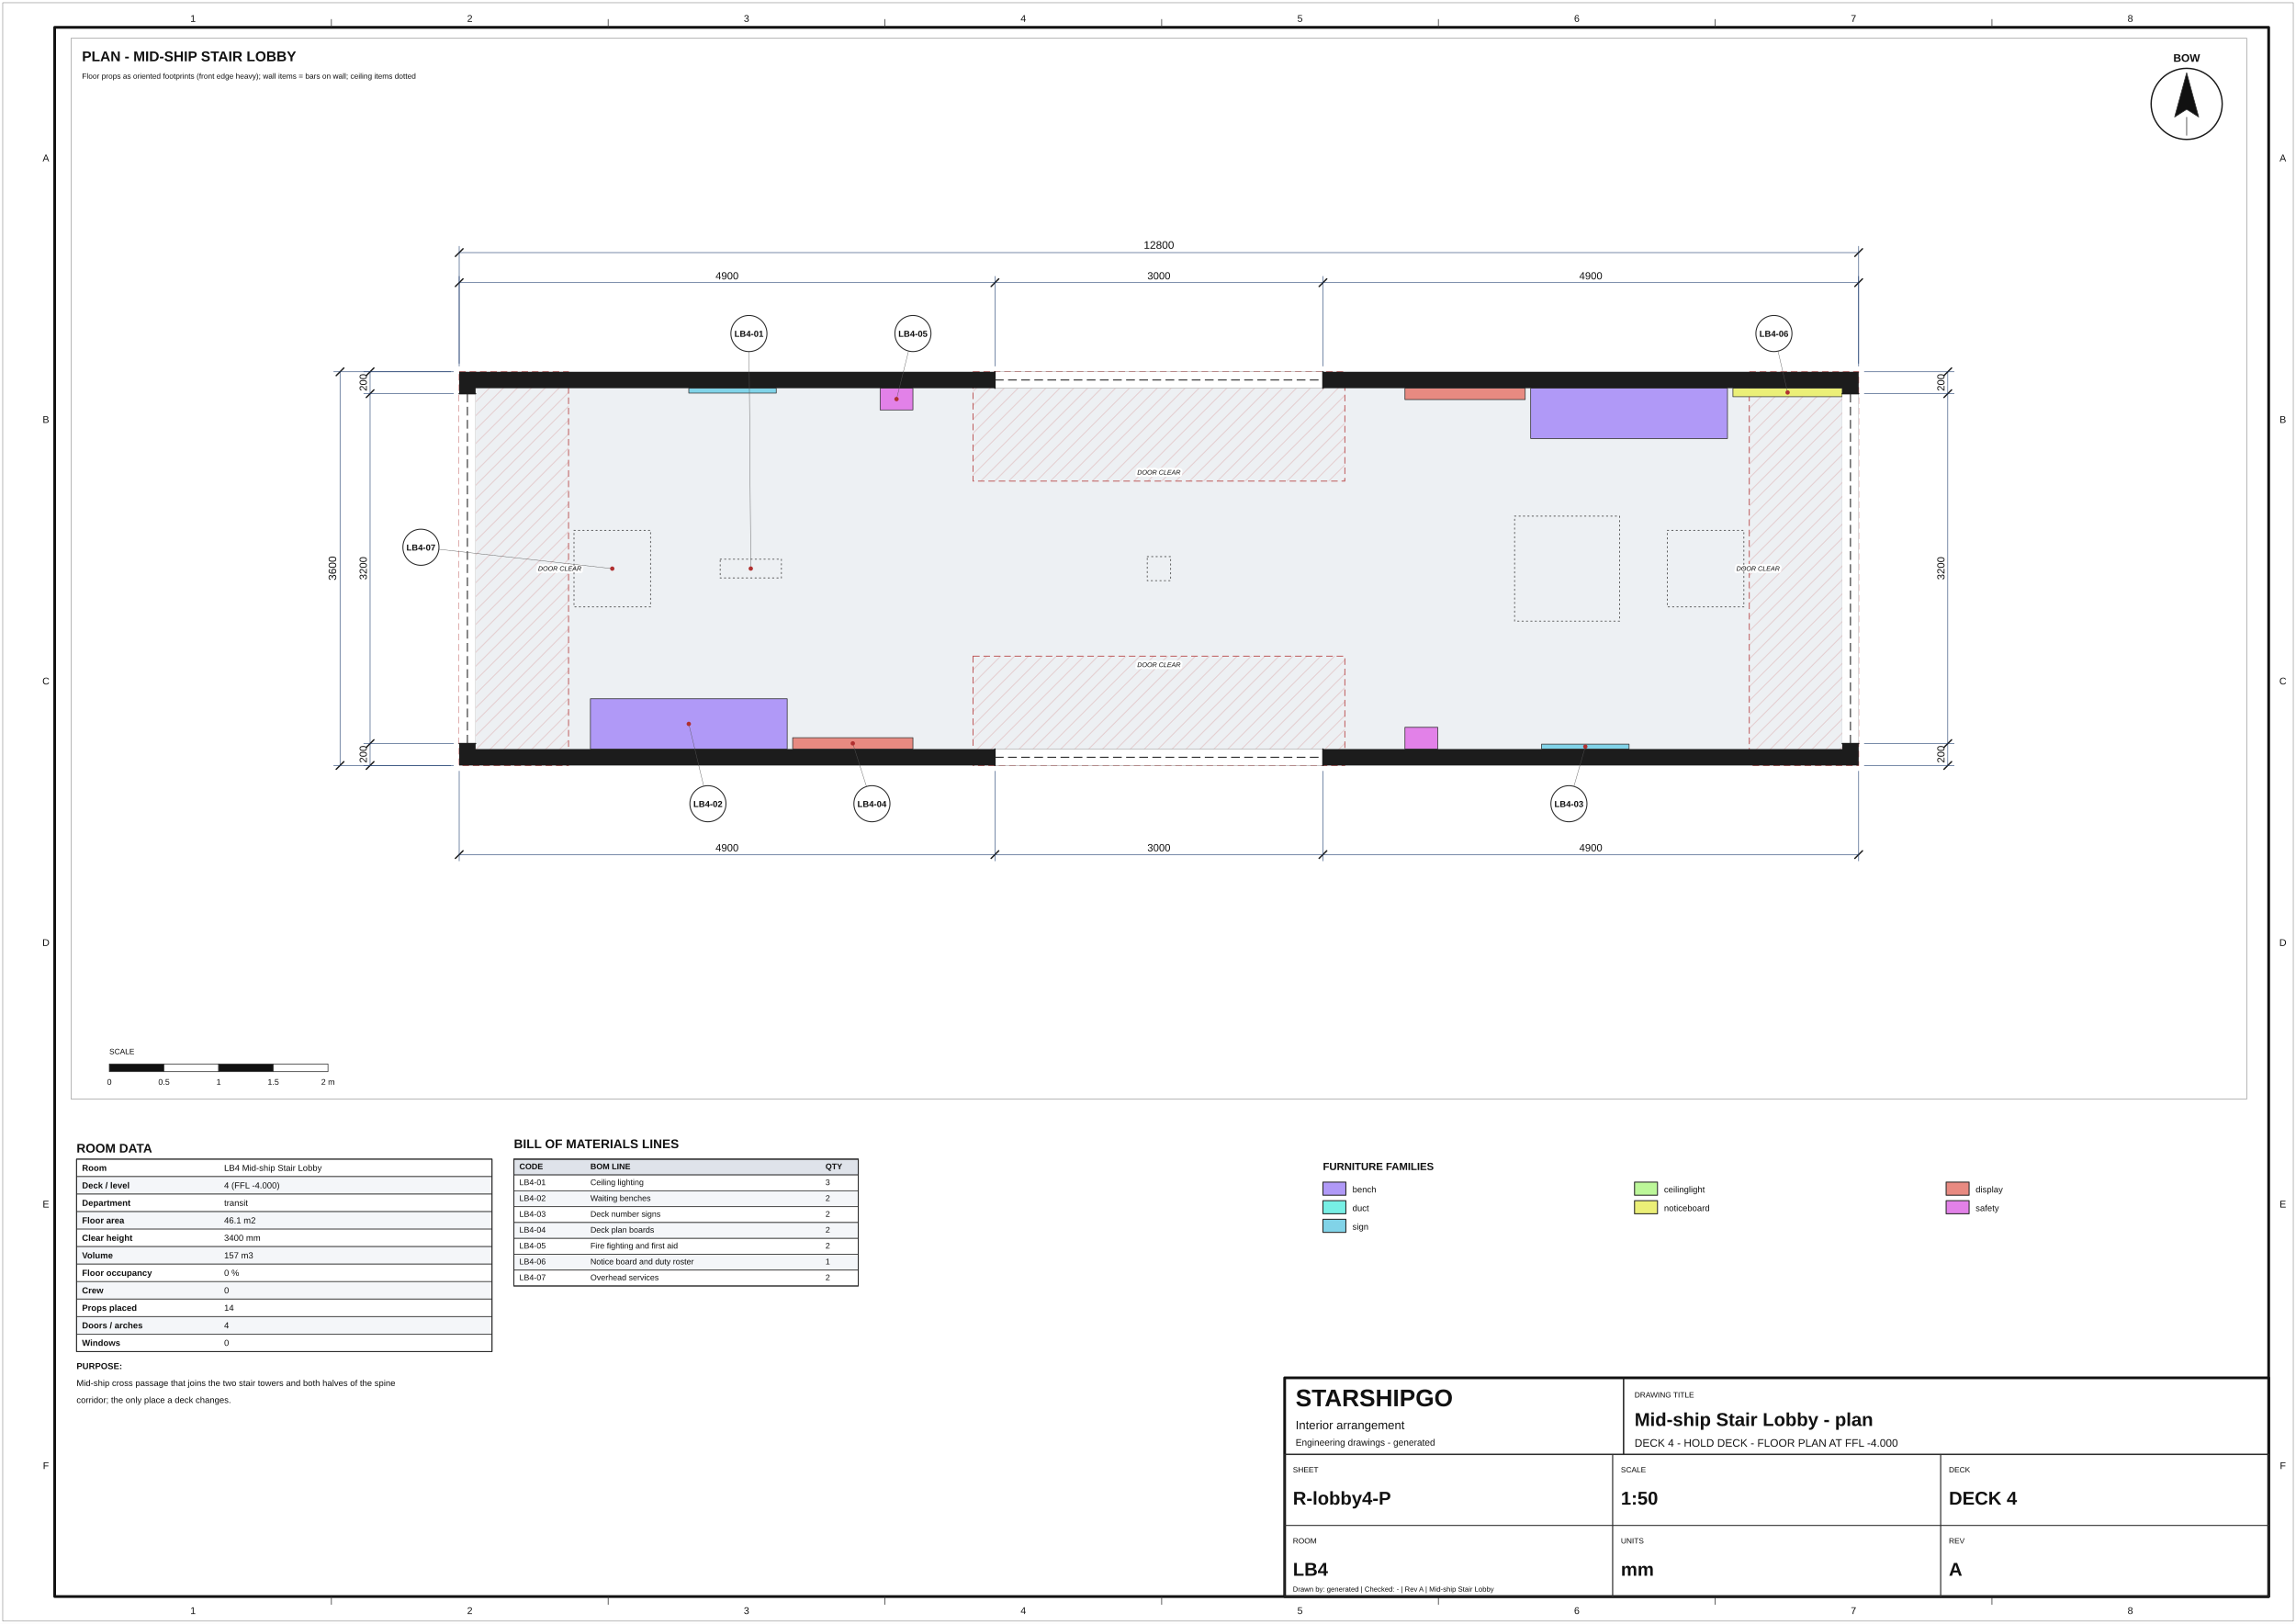
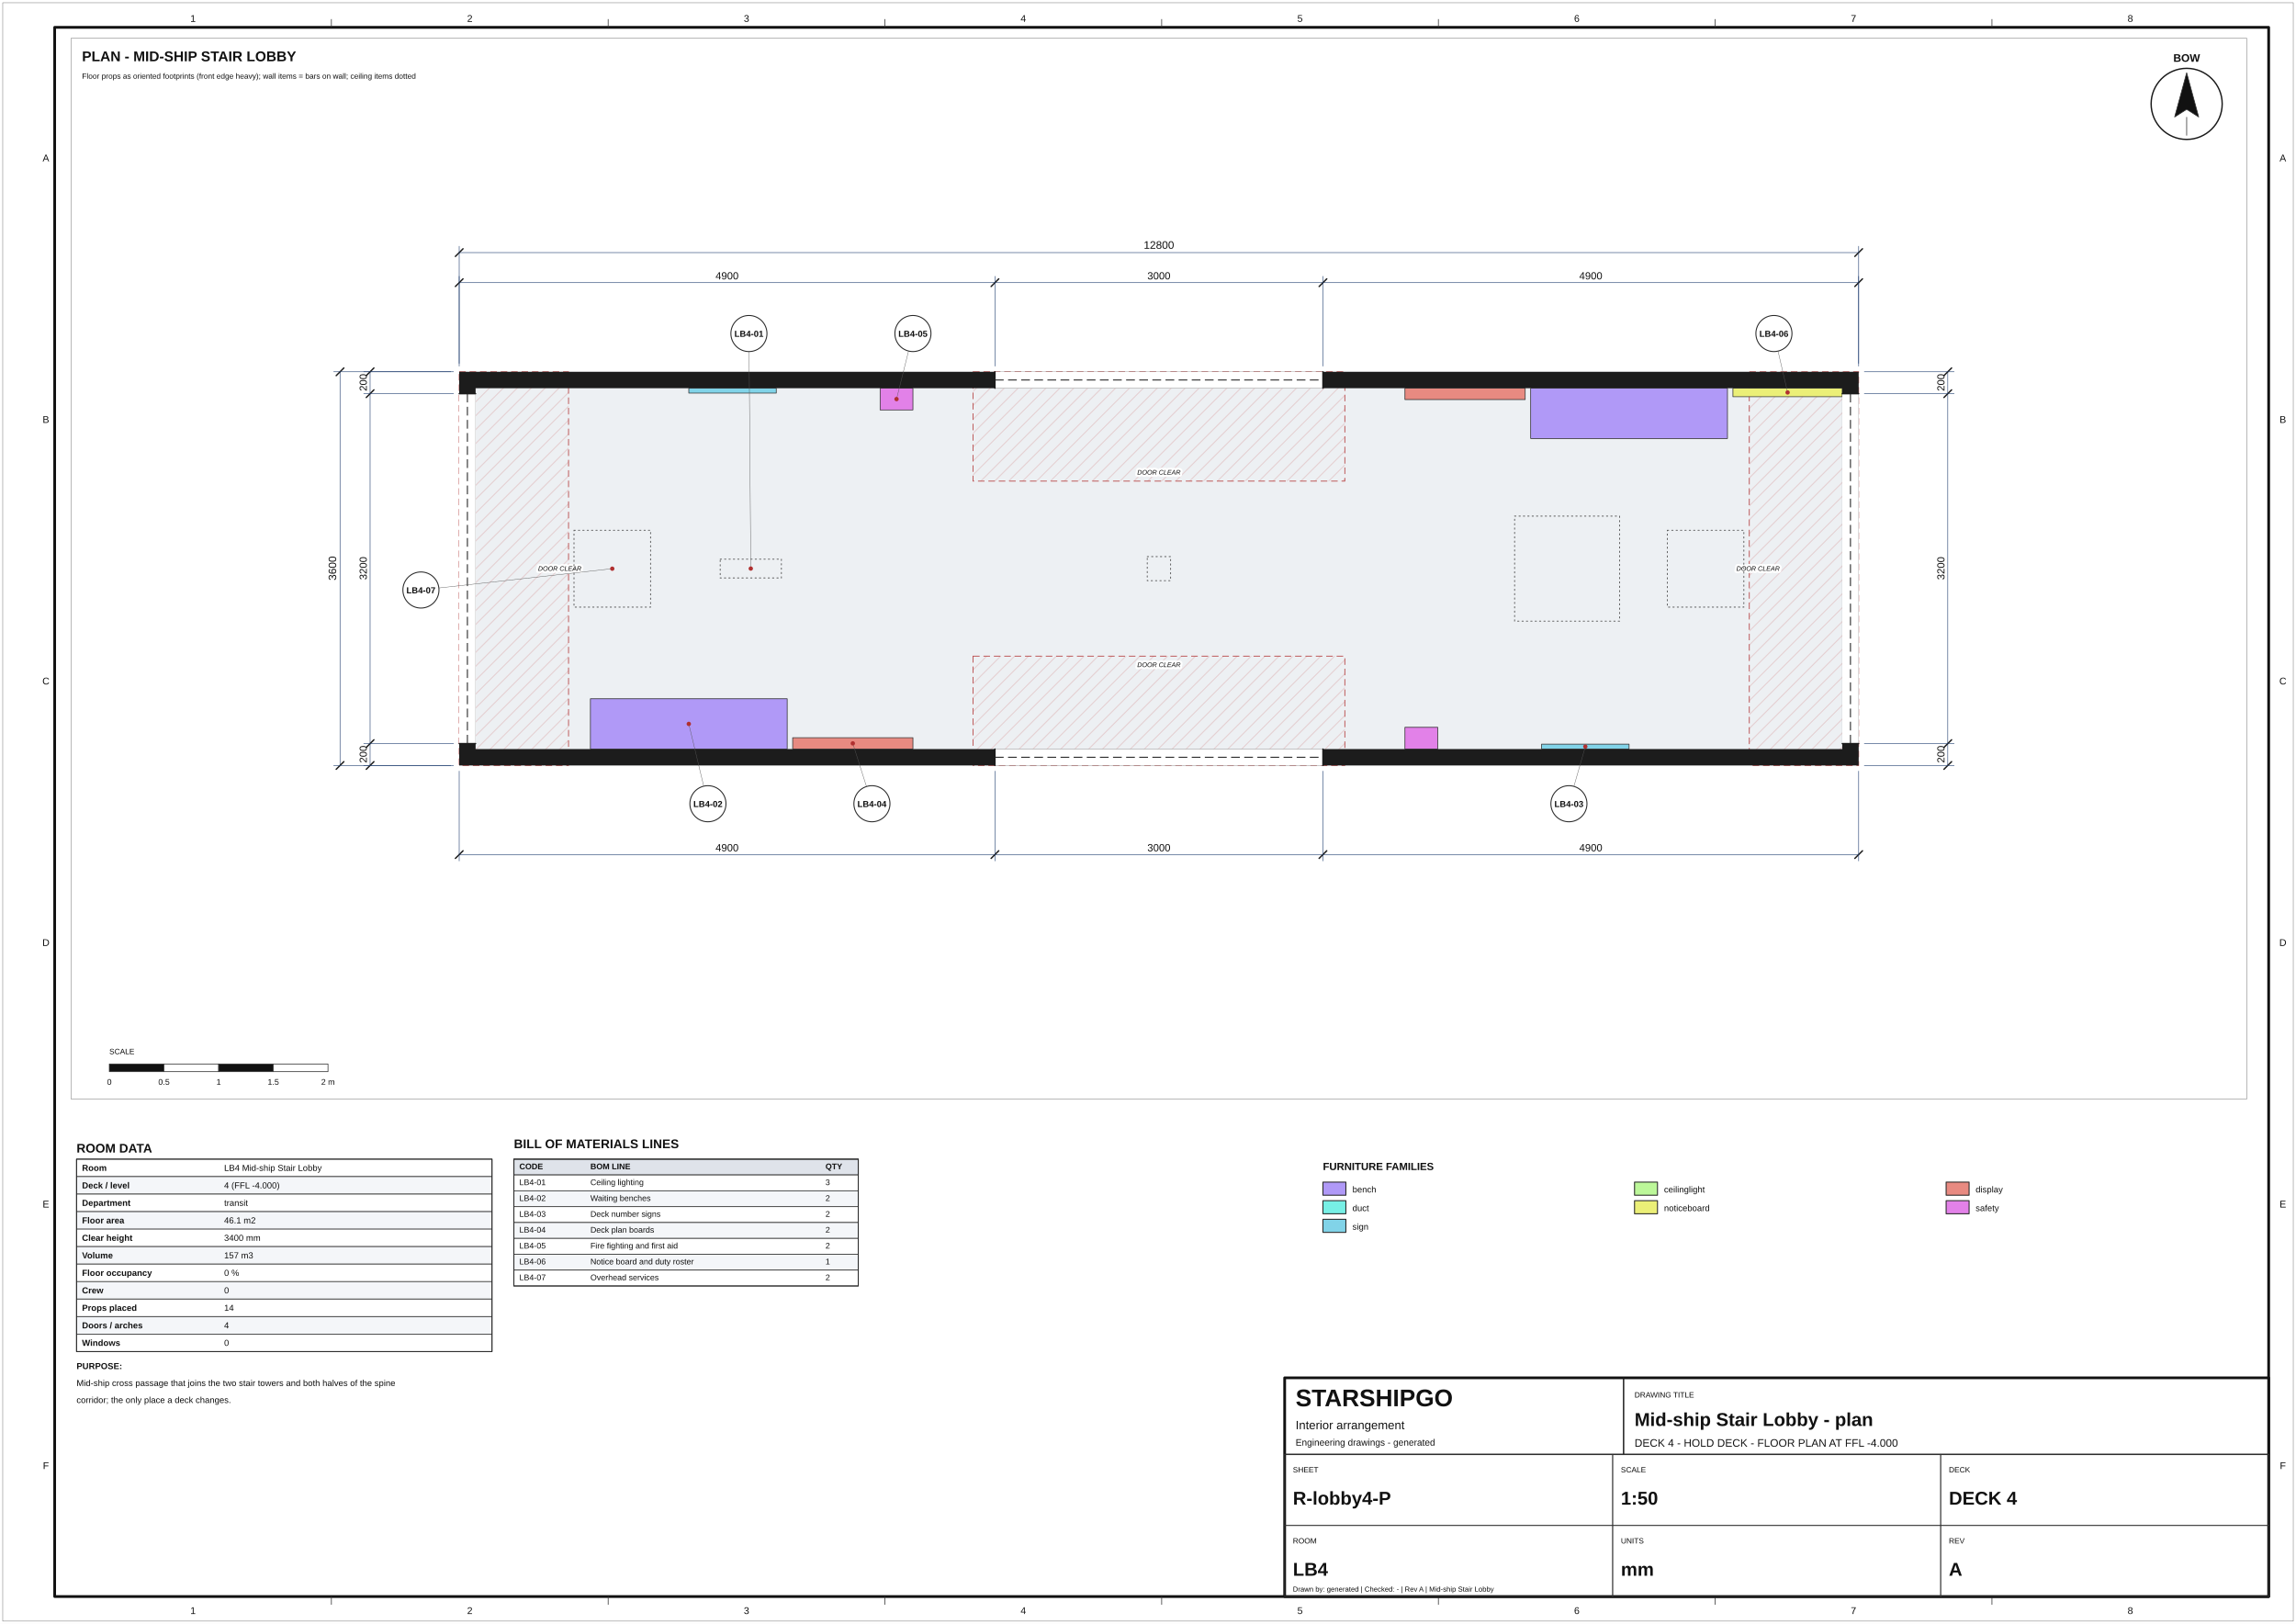
<svg xmlns="http://www.w3.org/2000/svg" width="420mm" height="297mm" viewBox="0 0 420 297">
  <style>
.t{font-family:Arial, Helvetica, 'DejaVu Sans', sans-serif;fill:#111}
.b{font-weight:bold}.i{font-style:italic}
.h{stroke:#111;stroke-width:.5;stroke-linejoin:round;stroke-linecap:round}
.m{stroke:#1a1a1a;stroke-width:.25;stroke-linejoin:round;stroke-linecap:round}
.n{stroke:#2a2a2a;stroke-width:.18;stroke-linejoin:round}
.f{stroke:#333;stroke-width:.13;stroke-linejoin:round}
.x{stroke:#555;stroke-width:.07}
.g{stroke:#9a9a9a;stroke-width:.1}
.gg{stroke:#c4c4c4;stroke-width:.08}
.d{stroke:#1d3c6e;stroke-width:.1}
.dsh{stroke:#222;stroke-width:.18;stroke-dasharray:1.6 .8}
.dot{stroke:#444;stroke-width:.14;stroke-dasharray:.25 .55;stroke-linecap:round}
.hid{stroke:#777;stroke-width:.12;stroke-dasharray:1 .7}
.cl{stroke:#b03030;stroke-width:.12;stroke-dasharray:5 1 1 1}
.cut{stroke:#b03030;stroke-width:.35;stroke-dasharray:6 1.2 1.2 1.2}
.red{stroke:#b03030;stroke-width:.13;stroke-dasharray:1.2 .7}
.none{stroke:none}
.halo{paint-order:stroke;stroke:#fff;stroke-width:.8;stroke-linejoin:round}
</style>
  <defs>
    <pattern id="hSlab" width="1.4" height="1.4" patternUnits="userSpaceOnUse" patternTransform="rotate(45)">
      <rect width="1.4" height="1.4" fill="#ececec" />
      <line x1="0" y1="0" x2="0" y2="1.4" stroke="#222" stroke-width=".13" />
    </pattern>
    <pattern id="hHull" width="1" height="1" patternUnits="userSpaceOnUse" patternTransform="rotate(45)">
      <rect width="1" height="1" fill="#c9d0da" />
      <line x1="0" y1="0" x2="0" y2="1" stroke="#111" stroke-width=".2" />
      <line x1="0" y1="0" x2="1" y2="0" stroke="#111" stroke-width=".1" />
    </pattern>
    <pattern id="hHole" width="1.6" height="1.6" patternUnits="userSpaceOnUse" patternTransform="rotate(-45)">
      <line x1="0" y1="0" x2="0" y2="1.6" stroke="#444" stroke-width=".12" />
    </pattern>
    <pattern id="hZone" width="1.8" height="1.8" patternUnits="userSpaceOnUse" patternTransform="rotate(45)">
      <line x1="0" y1="0" x2="0" y2="1.8" stroke="#d08080" stroke-width=".1" />
    </pattern>
    <pattern id="hPlen" width="1.6" height="1.6" patternUnits="userSpaceOnUse">
      <circle cx=".4" cy=".4" r=".12" fill="#888" />
      <circle cx="1.2" cy="1.2" r=".12" fill="#888" />
    </pattern>
    <pattern id="hGlass" width="2" height="2" patternUnits="userSpaceOnUse" patternTransform="rotate(45)">
      <rect width="2" height="2" fill="#d6ecf7" />
      <line x1="0" y1="0" x2="0" y2="2" stroke="#5a9abb" stroke-width=".08" />
    </pattern>
    <pattern id="hFloor" width="1.2" height="1.2" patternUnits="userSpaceOnUse" patternTransform="rotate(-45)">
      <rect width="1.2" height="1.2" fill="#f2f2f2" />
      <line x1="0" y1="0" x2="0" y2="1.2" stroke="#555" stroke-width=".1" />
    </pattern>
  </defs>
  <rect x="0" y="0" width="420" height="297" fill="#ffffff" />
  <rect x="13" y="7" width="398" height="194" class="x" fill="none" />
  <polygon points="84,68 340,68 340,140 84,140" class="none" fill="#edf0f3" />
  <polygon points="178,68 246,68 246,88 178,88" class="red" fill="url(#hZone)" />
  <text x="212" y="86.8" font-size="1.2" class="t i halo" text-anchor="middle" fill="#a04040">DOOR CLEAR</text>
  <polygon points="178,120 246,120 246,140 178,140" class="red" fill="url(#hZone)" />
  <text x="212" y="122" font-size="1.2" class="t i halo" text-anchor="middle" fill="#a04040">DOOR CLEAR</text>
  <polygon points="84,68 104,68 104,140 84,140" class="red" fill="url(#hZone)" />
  <text x="102.4" y="104.4" font-size="1.2" class="t i halo" text-anchor="middle" fill="#a04040">DOOR CLEAR</text>
  <polygon points="320,68 340,68 340,140 320,140" class="red" fill="url(#hZone)" />
  <text x="321.6" y="104.4" font-size="1.2" class="t i halo" text-anchor="middle" fill="#a04040">DOOR CLEAR</text>
  <polygon points="144,137 108,137 108,127.8 144,127.8" class="f" fill="#b099f7" />
  <polygon points="280,71 316,71 316,80.2 280,80.2" class="f" fill="#b099f7" />
  <polygon points="161,71 167,71 167,74.98 161,74.98" class="f" fill="#e281e8" />
  <polygon points="263,137 257,137 257,133.02 263,133.02" class="f" fill="#e281e8" />
  <polygon points="257,71 279,71 279,73.08 257,73.08" class="f" fill="#e88a81" />
  <polygon points="167,137 145,137 145,134.92 167,134.92" class="f" fill="#e88a81" />
  <polygon points="317,71 337,71 337,72.56 317,72.56" class="f" fill="#ebef77" />
  <polygon points="126,71 142,71 142,71.9 126,71.9" class="f" fill="#81d3e8" />
  <polygon points="298,137 282,137 282,136.1 298,136.1" class="f" fill="#81d3e8" />
  <polygon points="209.86,101.8 214.14,101.8 214.14,106.2 209.86,106.2" class="dot" fill="none" />
  <polygon points="131.74,102.28 142.94,102.28 142.94,105.7 131.74,105.7" class="dot" fill="none" />
  <polygon points="277.06,94.4 296.26,94.4 296.26,113.6 277.06,113.6" class="dot" fill="none" />
-   <polygon points="105,97 119,97 119,111 105,111" class="dot" fill="none" />
-   <polygon points="305,97 319,97 319,111 305,111" class="dot" fill="none" />
+   <polygon points="105,96.98 119,96.98 119,111.04 105,111.04" class="dot" fill="none" />
+   <polygon points="305,96.98 319,96.98 319,111.04 305,111.04" class="dot" fill="none" />
  <path d="M84 68 L340 68 L340 140 L84 140Z M87 71 L337 71 L337 137 L87 137Z " class="none" fill="#1c1c1c" fill-rule="evenodd" />
  <polygon points="182,68 242,68 242,71 182,71" class="none" fill="#ffffff" />
  <line x1="182" y1="68" x2="182" y2="71" class="m" />
  <line x1="242" y1="68" x2="242" y2="71" class="m" />
  <line x1="182" y1="69.5" x2="242" y2="69.5" class="dsh" />
  <polygon points="182,140 242,140 242,137 182,137" class="none" fill="#ffffff" />
  <line x1="182" y1="140" x2="182" y2="137" class="m" />
  <line x1="242" y1="140" x2="242" y2="137" class="m" />
  <line x1="182" y1="138.5" x2="242" y2="138.5" class="dsh" />
  <polygon points="84,72 84,136 87,136 87,72" class="none" fill="#ffffff" />
  <line x1="84" y1="72" x2="87" y2="72" class="m" />
  <line x1="84" y1="136" x2="87" y2="136" class="m" />
  <line x1="85.5" y1="72" x2="85.5" y2="136" class="dsh" />
  <polygon points="340,72 340,136 337,136 337,72" class="none" fill="#ffffff" />
  <line x1="340" y1="72" x2="337" y2="72" class="m" />
  <line x1="340" y1="136" x2="337" y2="136" class="m" />
  <line x1="338.5" y1="72" x2="338.5" y2="136" class="dsh" />
  <line x1="137.03" y1="64.3" x2="137.34" y2="103.99" class="x" />
  <circle cx="137.34" cy="103.99" r="0.4" class="none" fill="#b03030" />
  <line x1="128.73" y1="143.79" x2="126" y2="132.4" class="x" />
  <circle cx="126" cy="132.4" r="0.4" class="none" fill="#b03030" />
  <line x1="287.91" y1="143.83" x2="290" y2="136.55" class="x" />
  <circle cx="290" cy="136.55" r="0.4" class="none" fill="#b03030" />
  <line x1="158.5" y1="143.85" x2="156" y2="135.96" class="x" />
  <circle cx="156" cy="135.96" r="0.4" class="none" fill="#b03030" />
  <line x1="166.2" y1="64.2" x2="164" y2="72.99" class="x" />
  <circle cx="164" cy="72.99" r="0.4" class="none" fill="#b03030" />
  <line x1="325.25" y1="64.21" x2="327" y2="71.78" class="x" />
  <circle cx="327" cy="71.78" r="0.4" class="none" fill="#b03030" />
-   <line x1="80.28" y1="100.46" x2="112" y2="104" class="x" />
-   <circle cx="112" cy="104" r="0.4" class="none" fill="#b03030" />
+   <line x1="80.28" y1="107.54" x2="112" y2="104.01" class="x" />
+   <circle cx="112" cy="104.01" r="0.4" class="none" fill="#b03030" />
  <circle cx="137" cy="61" r="3.3" class="n" fill="#fff" />
  <text x="137" y="61.6" font-size="1.6" class="t b" text-anchor="middle">LB4-01</text>
  <circle cx="129.5" cy="147" r="3.3" class="n" fill="#fff" />
  <text x="129.5" y="147.6" font-size="1.6" class="t b" text-anchor="middle">LB4-02</text>
  <circle cx="287" cy="147" r="3.3" class="n" fill="#fff" />
  <text x="287" y="147.6" font-size="1.6" class="t b" text-anchor="middle">LB4-03</text>
  <circle cx="159.5" cy="147" r="3.3" class="n" fill="#fff" />
  <text x="159.5" y="147.6" font-size="1.6" class="t b" text-anchor="middle">LB4-04</text>
  <circle cx="167" cy="61" r="3.3" class="n" fill="#fff" />
  <text x="167" y="61.6" font-size="1.6" class="t b" text-anchor="middle">LB4-05</text>
  <circle cx="324.5" cy="61" r="3.3" class="n" fill="#fff" />
  <text x="324.5" y="61.6" font-size="1.6" class="t b" text-anchor="middle">LB4-06</text>
-   <circle cx="77" cy="100.09" r="3.3" class="n" fill="#fff" />
-   <text x="77" y="100.69" font-size="1.6" class="t b" text-anchor="middle">LB4-07</text>
+   <circle cx="77" cy="107.91" r="3.3" class="n" fill="#fff" />
+   <text x="77" y="108.51" font-size="1.6" class="t b" text-anchor="middle">LB4-07</text>
  <line x1="84" y1="46.2" x2="340" y2="46.2" class="d" />
  <line x1="83.3" y1="46.9" x2="84.7" y2="45.5" class="m" />
  <line x1="339.3" y1="46.9" x2="340.7" y2="45.5" class="m" />
  <line x1="84" y1="66.5" x2="84" y2="45" class="d" />
  <line x1="340" y1="66.5" x2="340" y2="45" class="d" />
  <text x="212" y="45.5" font-size="2" class="t" text-anchor="middle">12800</text>
  <line x1="62.2" y1="68" x2="62.2" y2="140" class="d" />
  <line x1="61.5" y1="68.7" x2="62.9" y2="67.3" class="m" />
  <line x1="61.5" y1="140.7" x2="62.9" y2="139.3" class="m" />
  <line x1="82.5" y1="68" x2="61" y2="68" class="d" />
  <line x1="82.5" y1="140" x2="61" y2="140" class="d" />
  <text x="61.5" y="106.16" font-size="2" class="t" transform="rotate(-90 61.5 106.16)">3600</text>
  <line x1="84" y1="51.7" x2="340" y2="51.7" class="d" />
  <line x1="83.3" y1="52.4" x2="84.7" y2="51" class="m" />
  <line x1="84" y1="67" x2="84" y2="50.5" class="d" />
  <line x1="181.3" y1="52.4" x2="182.7" y2="51" class="m" />
  <line x1="182" y1="67" x2="182" y2="50.5" class="d" />
  <line x1="241.3" y1="52.4" x2="242.7" y2="51" class="m" />
  <line x1="242" y1="67" x2="242" y2="50.5" class="d" />
  <line x1="339.3" y1="52.4" x2="340.7" y2="51" class="m" />
  <line x1="340" y1="67" x2="340" y2="50.5" class="d" />
  <text x="133" y="51.1" font-size="1.9" class="t" text-anchor="middle">4900</text>
  <text x="212" y="51.1" font-size="1.9" class="t" text-anchor="middle">3000</text>
  <text x="291" y="51.1" font-size="1.9" class="t" text-anchor="middle">4900</text>
  <line x1="84" y1="156.3" x2="340" y2="156.3" class="d" />
  <line x1="83.3" y1="157" x2="84.7" y2="155.6" class="m" />
  <line x1="84" y1="141" x2="84" y2="157.5" class="d" />
  <line x1="181.3" y1="157" x2="182.7" y2="155.6" class="m" />
  <line x1="182" y1="141" x2="182" y2="157.5" class="d" />
  <line x1="241.3" y1="157" x2="242.7" y2="155.6" class="m" />
  <line x1="242" y1="141" x2="242" y2="157.5" class="d" />
  <line x1="339.3" y1="157" x2="340.7" y2="155.6" class="m" />
  <line x1="340" y1="141" x2="340" y2="157.5" class="d" />
  <text x="133" y="155.7" font-size="1.9" class="t" text-anchor="middle">4900</text>
  <text x="212" y="155.7" font-size="1.9" class="t" text-anchor="middle">3000</text>
  <text x="291" y="155.7" font-size="1.9" class="t" text-anchor="middle">4900</text>
  <line x1="356.3" y1="68" x2="356.3" y2="140" class="d" />
  <line x1="355.6" y1="68.7" x2="357" y2="67.3" class="m" />
  <line x1="341" y1="68" x2="357.5" y2="68" class="d" />
  <line x1="355.6" y1="72.7" x2="357" y2="71.3" class="m" />
  <line x1="341" y1="72" x2="357.5" y2="72" class="d" />
  <line x1="355.6" y1="136.7" x2="357" y2="135.3" class="m" />
  <line x1="341" y1="136" x2="357.5" y2="136" class="d" />
  <line x1="355.6" y1="140.7" x2="357" y2="139.3" class="m" />
  <line x1="341" y1="140" x2="357.5" y2="140" class="d" />
  <text x="355.7" y="71.54" font-size="1.9" class="t" transform="rotate(-90 355.7 71.54)">200</text>
  <text x="355.7" y="106.05" font-size="1.9" class="t" transform="rotate(-90 355.7 106.05)">3200</text>
  <text x="355.7" y="139.54" font-size="1.9" class="t" transform="rotate(-90 355.7 139.54)">200</text>
  <line x1="67.7" y1="68" x2="67.7" y2="140" class="d" />
  <line x1="67" y1="68.7" x2="68.4" y2="67.3" class="m" />
  <line x1="83" y1="68" x2="66.5" y2="68" class="d" />
  <line x1="67" y1="72.7" x2="68.4" y2="71.3" class="m" />
  <line x1="83" y1="72" x2="66.5" y2="72" class="d" />
  <line x1="67" y1="136.7" x2="68.4" y2="135.3" class="m" />
  <line x1="83" y1="136" x2="66.5" y2="136" class="d" />
  <line x1="67" y1="140.7" x2="68.4" y2="139.3" class="m" />
  <line x1="83" y1="140" x2="66.5" y2="140" class="d" />
  <text x="67.1" y="71.54" font-size="1.9" class="t" transform="rotate(-90 67.1 71.54)">200</text>
  <text x="67.1" y="106.05" font-size="1.9" class="t" transform="rotate(-90 67.1 106.05)">3200</text>
  <text x="67.1" y="139.54" font-size="1.9" class="t" transform="rotate(-90 67.1 139.54)">200</text>
  <circle cx="400" cy="19" r="6.5" class="m" fill="#fff" />
  <polygon points="400,13.3 402.2,21.4 400,20 397.8,21.4" class="f" fill="#111" />
  <line x1="400" y1="21.4" x2="400" y2="24.8" class="f" />
  <text x="400" y="11.3" font-size="2" class="t b" text-anchor="middle">BOW</text>
  <text x="20" y="192.8" font-size="1.4" class="t" fill="#666">SCALE</text>
  <rect x="20" y="194.6" width="10" height="1.4" class="f" fill="#111" />
  <rect x="30" y="194.6" width="10" height="1.4" class="f" fill="#fff" />
  <rect x="40" y="194.6" width="10" height="1.4" class="f" fill="#111" />
  <rect x="50" y="194.6" width="10" height="1.4" class="f" fill="#fff" />
  <text x="20" y="198.4" font-size="1.5" class="t" text-anchor="middle">0</text>
  <text x="30" y="198.4" font-size="1.5" class="t" text-anchor="middle">0.5</text>
  <text x="40" y="198.4" font-size="1.5" class="t" text-anchor="middle">1</text>
  <text x="50" y="198.4" font-size="1.5" class="t" text-anchor="middle">1.5</text>
  <text x="60" y="198.4" font-size="1.5" class="t" text-anchor="middle">2 m</text>
  <text x="14" y="210.8" font-size="2.3" class="t b">ROOM DATA</text>
  <rect x="14" y="212" width="76" height="3.2" class="f" fill="#ffffff" />
  <text x="15" y="214.15" font-size="1.6" class="t b">Room</text>
  <text x="41" y="214.15" font-size="1.6" class="t">LB4  Mid-ship Stair Lobby</text>
  <rect x="14" y="215.2" width="76" height="3.2" class="f" fill="#f4f6f9" />
  <text x="15" y="217.35" font-size="1.6" class="t b">Deck / level</text>
  <text x="41" y="217.35" font-size="1.6" class="t">4  (FFL -4.000)</text>
  <rect x="14" y="218.4" width="76" height="3.2" class="f" fill="#ffffff" />
  <text x="15" y="220.55" font-size="1.6" class="t b">Department</text>
  <text x="41" y="220.55" font-size="1.6" class="t">transit</text>
  <rect x="14" y="221.6" width="76" height="3.2" class="f" fill="#f4f6f9" />
  <text x="15" y="223.75" font-size="1.6" class="t b">Floor area</text>
  <text x="41" y="223.75" font-size="1.6" class="t">46.1 m2</text>
  <rect x="14" y="224.8" width="76" height="3.2" class="f" fill="#ffffff" />
  <text x="15" y="226.95" font-size="1.6" class="t b">Clear height</text>
  <text x="41" y="226.95" font-size="1.6" class="t">3400 mm</text>
  <rect x="14" y="228" width="76" height="3.2" class="f" fill="#f4f6f9" />
  <text x="15" y="230.15" font-size="1.6" class="t b">Volume</text>
  <text x="41" y="230.15" font-size="1.6" class="t">157 m3</text>
  <rect x="14" y="231.2" width="76" height="3.2" class="f" fill="#ffffff" />
  <text x="15" y="233.35" font-size="1.6" class="t b">Floor occupancy</text>
  <text x="41" y="233.35" font-size="1.6" class="t">0 %</text>
  <rect x="14" y="234.4" width="76" height="3.2" class="f" fill="#f4f6f9" />
  <text x="15" y="236.55" font-size="1.6" class="t b">Crew</text>
  <text x="41" y="236.55" font-size="1.6" class="t">0</text>
  <rect x="14" y="237.6" width="76" height="3.2" class="f" fill="#ffffff" />
  <text x="15" y="239.75" font-size="1.6" class="t b">Props placed</text>
  <text x="41" y="239.75" font-size="1.6" class="t">14</text>
  <rect x="14" y="240.8" width="76" height="3.2" class="f" fill="#f4f6f9" />
  <text x="15" y="242.95" font-size="1.6" class="t b">Doors / arches</text>
  <text x="41" y="242.95" font-size="1.6" class="t">4</text>
  <rect x="14" y="244" width="76" height="3.2" class="f" fill="#ffffff" />
  <text x="15" y="246.15" font-size="1.6" class="t b">Windows</text>
  <text x="41" y="246.15" font-size="1.6" class="t">0</text>
  <rect x="14" y="212" width="76" height="35.2" class="n" fill="none" />
  <text x="14" y="250.4" font-size="1.6" class="t b">PURPOSE:</text>
  <text x="14" y="253.5" font-size="1.6" class="t">Mid-ship cross passage that joins the two stair towers and both halves of the spine</text>
  <text x="14" y="256.6" font-size="1.6" class="t">corridor; the only place a deck changes.</text>
  <text x="94" y="210" font-size="2.3" class="t b">BILL OF MATERIALS LINES</text>
  <rect x="94" y="212" width="63" height="2.9" class="n" fill="#dfe3ea" />
  <text x="95" y="213.85" font-size="1.5" class="t b">CODE</text>
  <text x="108" y="213.85" font-size="1.5" class="t b">BOM LINE</text>
  <text x="151" y="213.85" font-size="1.5" class="t b">QTY</text>
  <rect x="94" y="214.9" width="63" height="2.9" class="f" fill="#ffffff" />
  <text x="95" y="216.75" font-size="1.5" class="t">LB4-01</text>
  <text x="108" y="216.75" font-size="1.5" class="t">Ceiling lighting</text>
  <text x="151" y="216.75" font-size="1.5" class="t">3</text>
  <rect x="94" y="217.8" width="63" height="2.9" class="f" fill="#f4f6f9" />
  <text x="95" y="219.65" font-size="1.5" class="t">LB4-02</text>
  <text x="108" y="219.65" font-size="1.5" class="t">Waiting benches</text>
  <text x="151" y="219.65" font-size="1.5" class="t">2</text>
  <rect x="94" y="220.7" width="63" height="2.9" class="f" fill="#ffffff" />
  <text x="95" y="222.55" font-size="1.5" class="t">LB4-03</text>
  <text x="108" y="222.55" font-size="1.5" class="t">Deck number signs</text>
  <text x="151" y="222.55" font-size="1.5" class="t">2</text>
  <rect x="94" y="223.6" width="63" height="2.9" class="f" fill="#f4f6f9" />
  <text x="95" y="225.45" font-size="1.5" class="t">LB4-04</text>
  <text x="108" y="225.45" font-size="1.5" class="t">Deck plan boards</text>
  <text x="151" y="225.45" font-size="1.5" class="t">2</text>
  <rect x="94" y="226.5" width="63" height="2.9" class="f" fill="#ffffff" />
  <text x="95" y="228.35" font-size="1.5" class="t">LB4-05</text>
  <text x="108" y="228.35" font-size="1.5" class="t">Fire fighting and first aid</text>
  <text x="151" y="228.35" font-size="1.5" class="t">2</text>
  <rect x="94" y="229.4" width="63" height="2.9" class="f" fill="#f4f6f9" />
  <text x="95" y="231.25" font-size="1.5" class="t">LB4-06</text>
  <text x="108" y="231.25" font-size="1.5" class="t">Notice board and duty roster</text>
  <text x="151" y="231.25" font-size="1.5" class="t">1</text>
  <rect x="94" y="232.3" width="63" height="2.9" class="f" fill="#ffffff" />
  <text x="95" y="234.15" font-size="1.5" class="t">LB4-07</text>
  <text x="108" y="234.15" font-size="1.5" class="t">Overhead services</text>
  <text x="151" y="234.15" font-size="1.5" class="t">2</text>
  <rect x="94" y="212" width="63" height="23.2" class="n" fill="none" />
  <text x="242" y="214" font-size="1.9" class="t b">FURNITURE FAMILIES</text>
  <rect x="242" y="216.2" width="4.2" height="2.4" class="n" fill="#b099f7" />
  <text x="247.4" y="218.1" font-size="1.6" class="t">bench</text>
  <rect x="299" y="216.2" width="4.2" height="2.4" class="n" fill="#bcf799" />
  <text x="304.4" y="218.1" font-size="1.6" class="t">ceilinglight</text>
  <rect x="356" y="216.2" width="4.2" height="2.4" class="n" fill="#e88a81" />
  <text x="361.4" y="218.1" font-size="1.6" class="t">display</text>
  <rect x="242" y="219.6" width="4.2" height="2.4" class="n" fill="#77efe5" />
  <text x="247.4" y="221.5" font-size="1.6" class="t">duct</text>
  <rect x="299" y="219.6" width="4.2" height="2.4" class="n" fill="#ebef77" />
  <text x="304.4" y="221.5" font-size="1.6" class="t">noticeboard</text>
  <rect x="356" y="219.6" width="4.2" height="2.4" class="n" fill="#e281e8" />
  <text x="361.4" y="221.5" font-size="1.6" class="t">safety</text>
  <rect x="242" y="223" width="4.2" height="2.4" class="n" fill="#81d3e8" />
  <text x="247.4" y="224.9" font-size="1.6" class="t">sign</text>
  <text x="15" y="11.2" font-size="2.6" class="t b">PLAN - MID-SHIP STAIR LOBBY</text>
  <text x="15" y="14.4" font-size="1.4" class="t" fill="#555">Floor props as oriented footprints (front edge heavy); wall items = bars on wall; ceiling items dotted</text>
  <rect x="0.5" y="0.5" width="419" height="296" class="x" fill="none" />
  <rect x="10" y="5" width="405" height="287" class="h" fill="none" />
  <text x="35.31" y="4" font-size="1.8" class="t" text-anchor="middle">1</text>
  <text x="35.31" y="295.2" font-size="1.8" class="t" text-anchor="middle">1</text>
  <text x="85.94" y="4" font-size="1.8" class="t" text-anchor="middle">2</text>
  <text x="85.94" y="295.2" font-size="1.8" class="t" text-anchor="middle">2</text>
  <line x1="60.62" y1="3.5" x2="60.62" y2="5" class="f" />
  <line x1="60.62" y1="292" x2="60.62" y2="293.5" class="f" />
  <text x="136.56" y="4" font-size="1.8" class="t" text-anchor="middle">3</text>
  <text x="136.56" y="295.2" font-size="1.8" class="t" text-anchor="middle">3</text>
  <line x1="111.25" y1="3.5" x2="111.25" y2="5" class="f" />
  <line x1="111.25" y1="292" x2="111.25" y2="293.5" class="f" />
  <text x="187.19" y="4" font-size="1.8" class="t" text-anchor="middle">4</text>
  <text x="187.19" y="295.2" font-size="1.8" class="t" text-anchor="middle">4</text>
  <line x1="161.88" y1="3.5" x2="161.88" y2="5" class="f" />
  <line x1="161.88" y1="292" x2="161.88" y2="293.5" class="f" />
  <text x="237.81" y="4" font-size="1.8" class="t" text-anchor="middle">5</text>
  <text x="237.81" y="295.2" font-size="1.8" class="t" text-anchor="middle">5</text>
  <line x1="212.5" y1="3.5" x2="212.5" y2="5" class="f" />
  <line x1="212.5" y1="292" x2="212.5" y2="293.5" class="f" />
  <text x="288.44" y="4" font-size="1.8" class="t" text-anchor="middle">6</text>
  <text x="288.44" y="295.2" font-size="1.8" class="t" text-anchor="middle">6</text>
  <line x1="263.12" y1="3.5" x2="263.12" y2="5" class="f" />
  <line x1="263.12" y1="292" x2="263.12" y2="293.5" class="f" />
  <text x="339.06" y="4" font-size="1.8" class="t" text-anchor="middle">7</text>
  <text x="339.06" y="295.2" font-size="1.8" class="t" text-anchor="middle">7</text>
  <line x1="313.75" y1="3.5" x2="313.75" y2="5" class="f" />
  <line x1="313.75" y1="292" x2="313.75" y2="293.5" class="f" />
  <text x="389.69" y="4" font-size="1.8" class="t" text-anchor="middle">8</text>
  <text x="389.69" y="295.2" font-size="1.8" class="t" text-anchor="middle">8</text>
  <line x1="364.38" y1="3.5" x2="364.38" y2="5" class="f" />
  <line x1="364.38" y1="292" x2="364.38" y2="293.5" class="f" />
  <text x="8.4" y="29.52" font-size="1.8" class="t" text-anchor="middle">A</text>
  <text x="417.6" y="29.52" font-size="1.8" class="t" text-anchor="middle">A</text>
  <text x="8.4" y="77.35" font-size="1.8" class="t" text-anchor="middle">B</text>
  <text x="417.6" y="77.35" font-size="1.8" class="t" text-anchor="middle">B</text>
  <text x="8.4" y="125.18" font-size="1.8" class="t" text-anchor="middle">C</text>
  <text x="417.6" y="125.18" font-size="1.8" class="t" text-anchor="middle">C</text>
  <text x="8.4" y="173.02" font-size="1.8" class="t" text-anchor="middle">D</text>
  <text x="417.6" y="173.02" font-size="1.8" class="t" text-anchor="middle">D</text>
  <text x="8.4" y="220.85" font-size="1.8" class="t" text-anchor="middle">E</text>
  <text x="417.6" y="220.85" font-size="1.8" class="t" text-anchor="middle">E</text>
  <text x="8.4" y="268.68" font-size="1.8" class="t" text-anchor="middle">F</text>
  <text x="417.6" y="268.68" font-size="1.8" class="t" text-anchor="middle">F</text>
  <rect x="235" y="252" width="180" height="40" class="h" fill="#ffffff" />
  <line x1="235" y1="266" x2="415" y2="266" class="m" />
  <line x1="297" y1="252" x2="297" y2="266" class="m" />
  <text x="237" y="257.2" font-size="4.4" class="t b">STARSHIPGO</text>
  <text x="237" y="261.4" font-size="2.2" class="t">Interior arrangement</text>
  <text x="237" y="264.4" font-size="1.7" class="t" fill="#444">Engineering drawings - generated</text>
  <text x="299" y="255.6" font-size="1.4" class="t" fill="#666">DRAWING TITLE</text>
  <text x="299" y="260.8" font-size="3.4" class="t b">Mid-ship Stair Lobby - plan</text>
  <text x="299" y="264.6" font-size="2" class="t">DECK 4 - HOLD DECK  -  FLOOR PLAN AT FFL -4.000</text>
  <rect x="235" y="266" width="60" height="13" class="f" fill="none" />
  <text x="236.5" y="269.3" font-size="1.4" class="t" fill="#666">SHEET</text>
  <text x="236.5" y="275.2" font-size="3.4" class="t b">R-lobby4-P</text>
  <rect x="295" y="266" width="60" height="13" class="f" fill="none" />
  <text x="296.5" y="269.3" font-size="1.4" class="t" fill="#666">SCALE</text>
  <text x="296.5" y="275.2" font-size="3.4" class="t b">1:50</text>
  <rect x="355" y="266" width="60" height="13" class="f" fill="none" />
  <text x="356.5" y="269.3" font-size="1.4" class="t" fill="#666">DECK</text>
  <text x="356.5" y="275.2" font-size="3.4" class="t b">DECK 4</text>
  <rect x="235" y="279" width="60" height="13" class="f" fill="none" />
  <text x="236.5" y="282.3" font-size="1.4" class="t" fill="#666">ROOM</text>
  <text x="236.5" y="288.2" font-size="3.4" class="t b">LB4</text>
  <rect x="295" y="279" width="60" height="13" class="f" fill="none" />
  <text x="296.5" y="282.3" font-size="1.4" class="t" fill="#666">UNITS</text>
  <text x="296.5" y="288.2" font-size="3.4" class="t b">mm</text>
  <rect x="355" y="279" width="60" height="13" class="f" fill="none" />
  <text x="356.5" y="282.3" font-size="1.4" class="t" fill="#666">REV</text>
  <text x="356.5" y="288.2" font-size="3.4" class="t b">A</text>
  <text x="236.5" y="291.1" font-size="1.3" class="t" fill="#555">Drawn by: generated   |   Checked: -   |   Rev A   |   Mid-ship Stair Lobby</text>
</svg>
